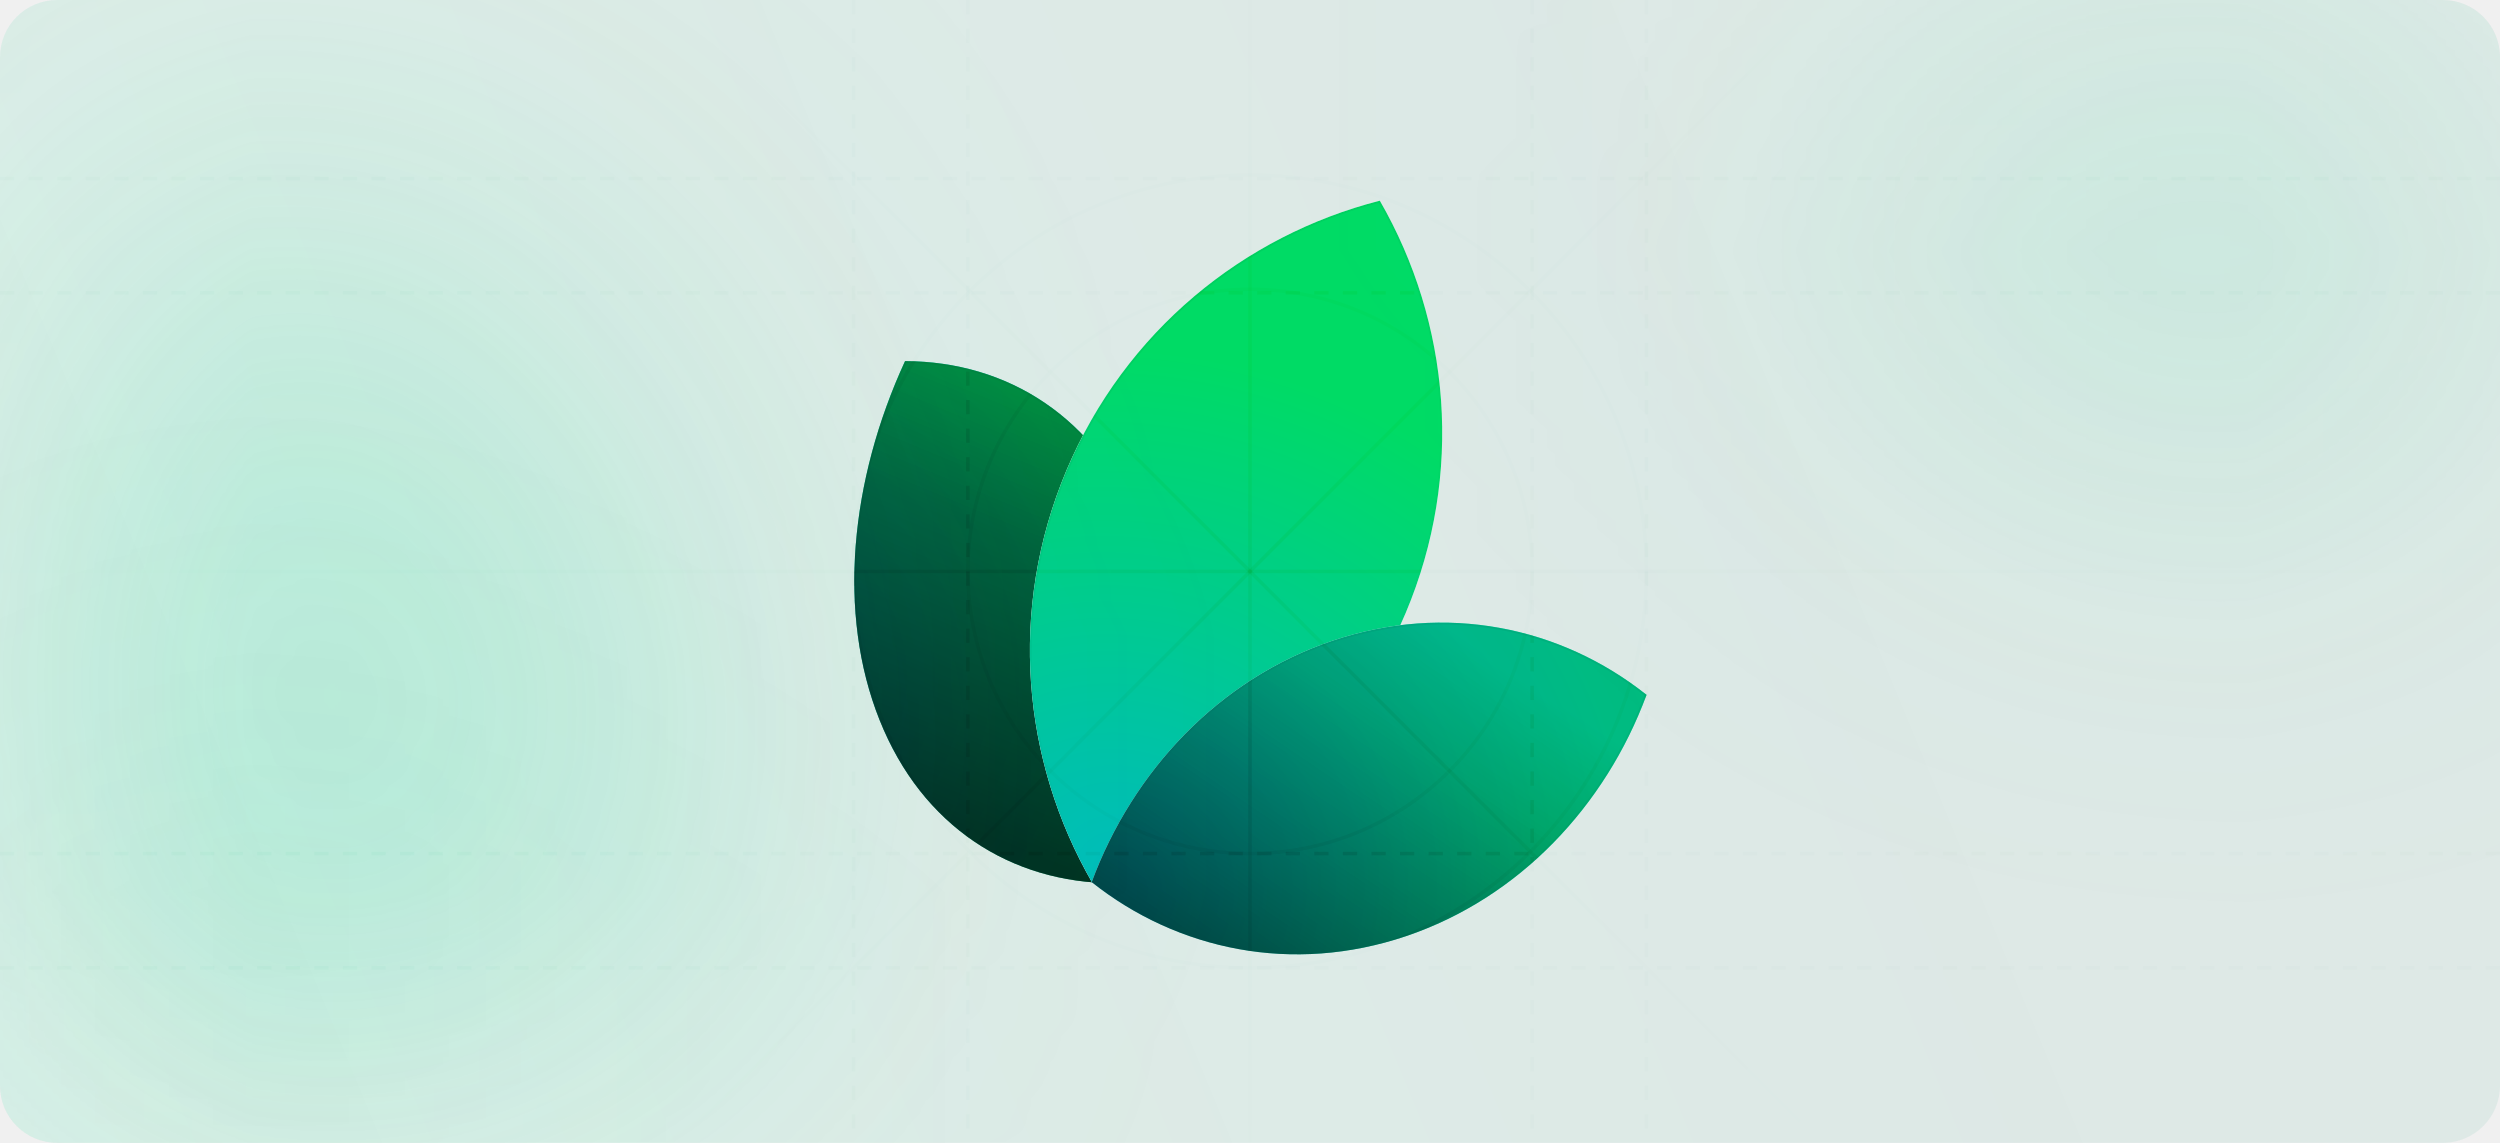
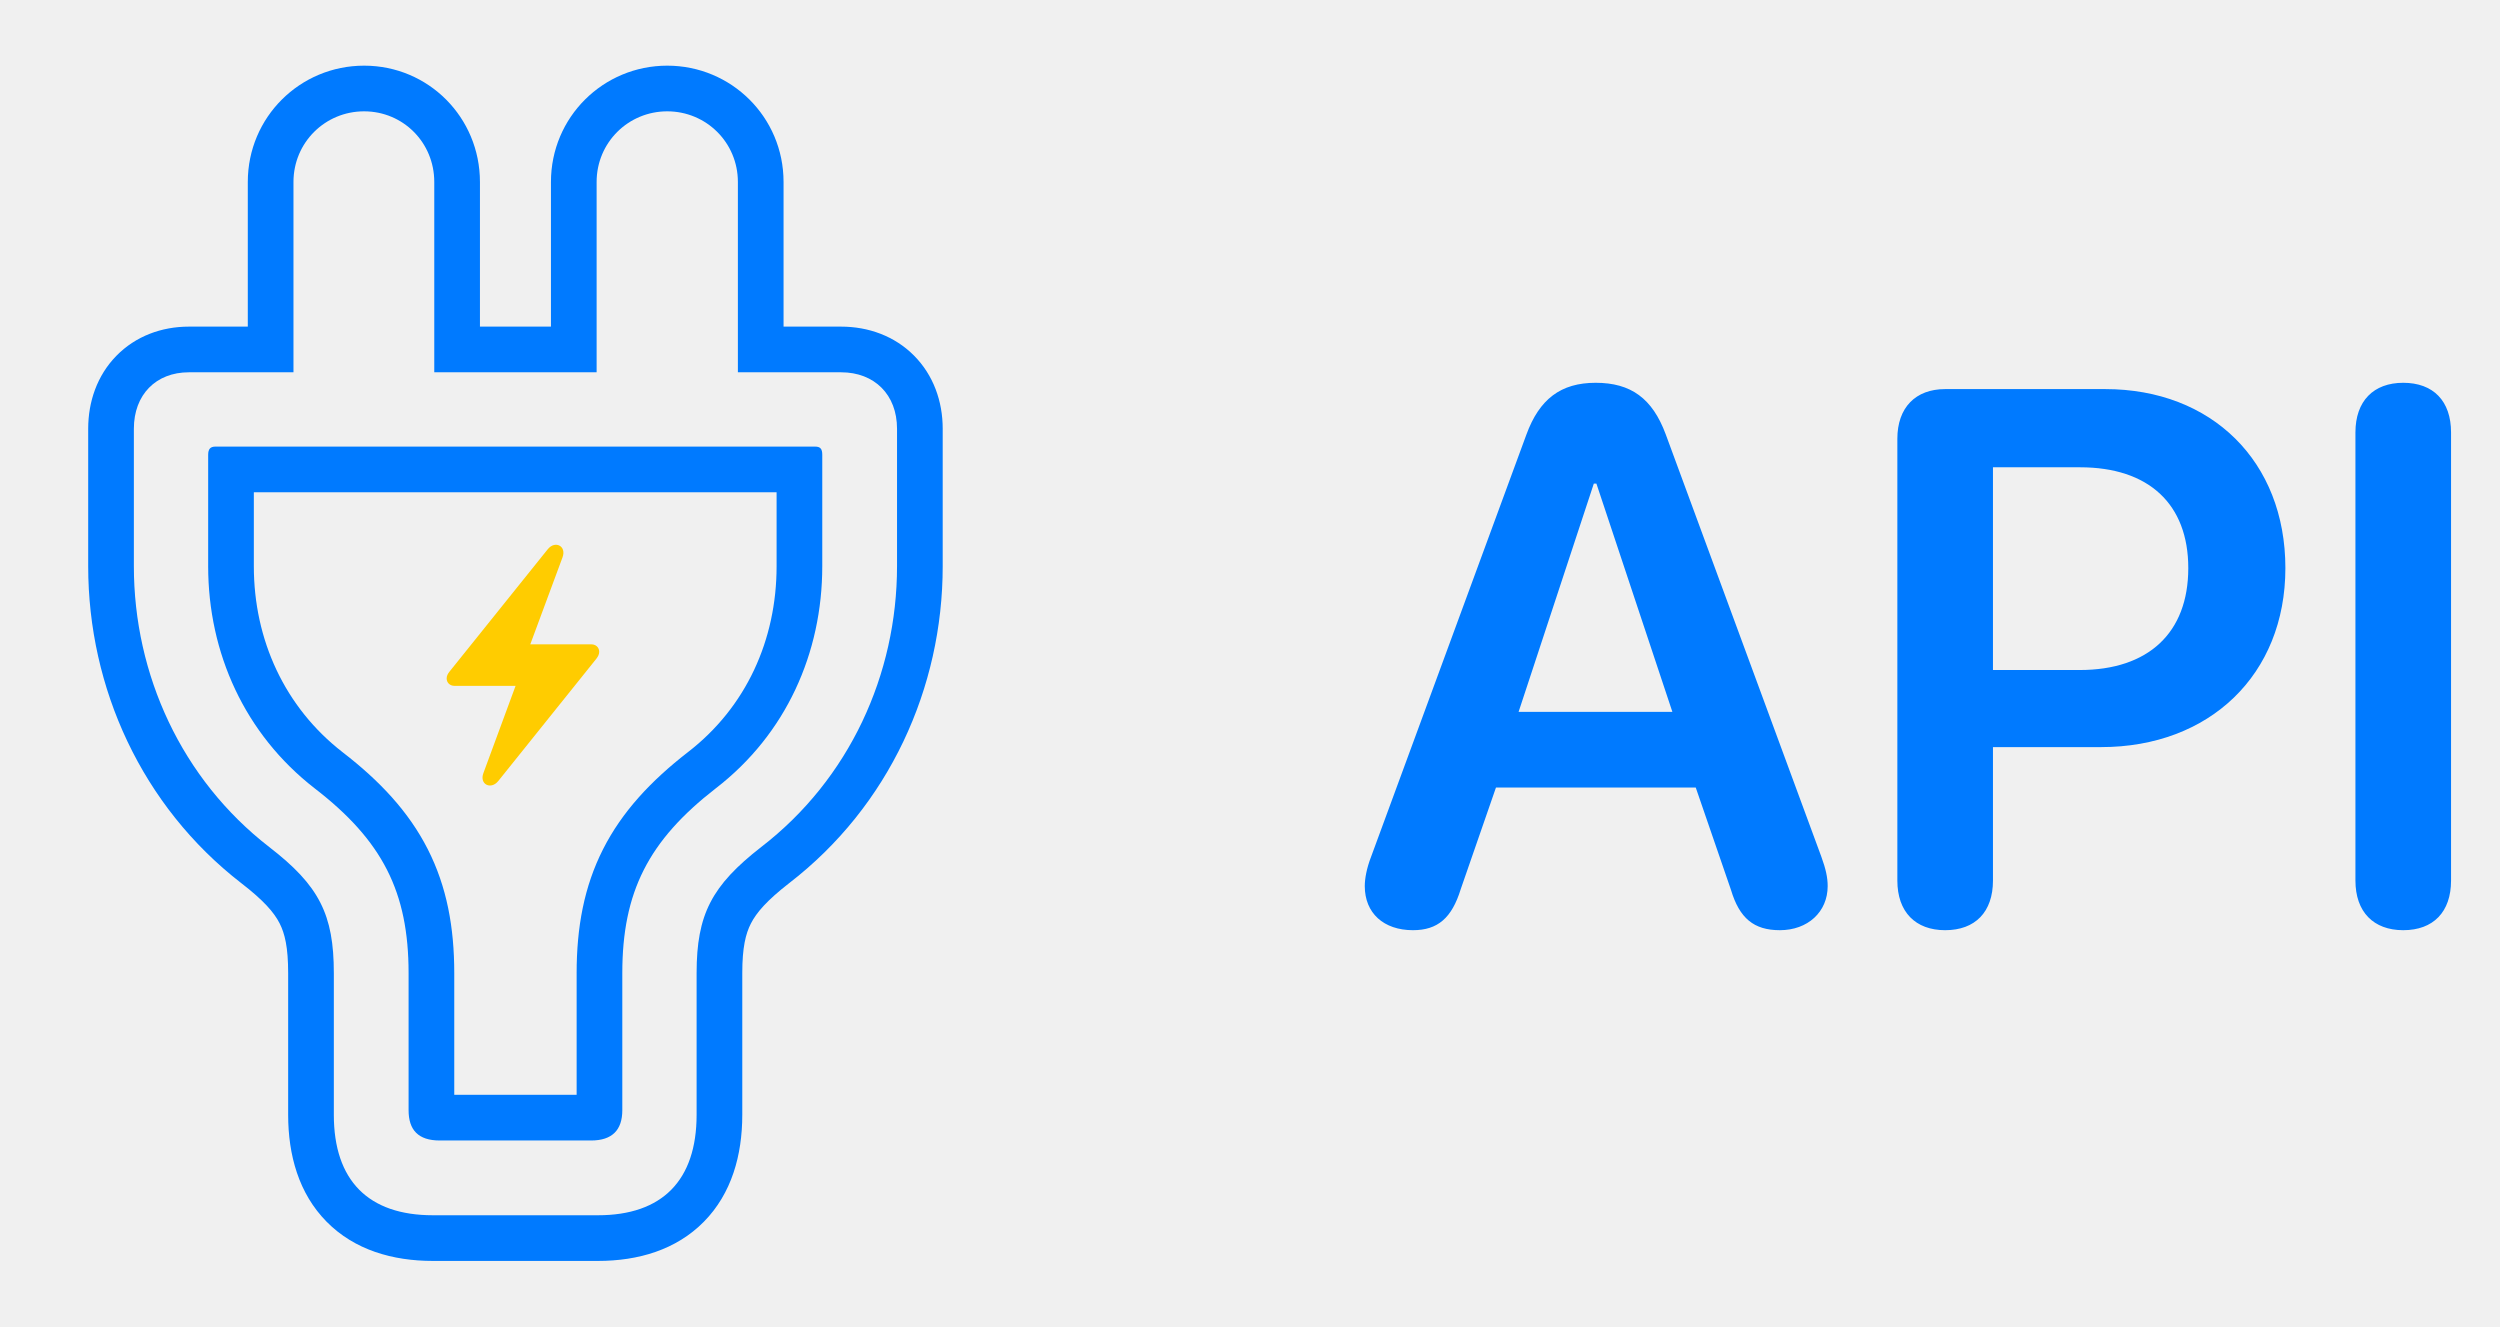
- <svg xmlns="http://www.w3.org/2000/svg" width="700" height="320" viewBox="0 0 700 320" fill="none">
-   <g clip-path="url(#clip0_2862_278)">
-     <rect width="700" height="320" rx="16" fill="url(#paint0_linear_2862_278)" />
-     <path d="M311.889 247.3C283.097 247.215 258.226 231.466 246.292 201.629C234.357 171.793 238.02 134.523 253.414 101.112C282.206 101.197 307.077 116.945 319.011 146.782C330.946 176.619 327.283 213.888 311.889 247.3Z" fill="white" />
-     <path d="M311.889 247.3C283.097 247.215 258.226 231.466 246.292 201.629C234.357 171.793 238.02 134.523 253.414 101.112C282.206 101.197 307.077 116.945 319.011 146.782C330.946 176.619 327.283 213.888 311.889 247.3Z" fill="url(#paint1_radial_2862_278)" />
-     <path d="M311.889 247.3C283.097 247.215 258.226 231.466 246.292 201.629C234.357 171.793 238.02 134.523 253.414 101.112C282.206 101.197 307.077 116.945 319.011 146.782C330.946 176.619 327.283 213.888 311.889 247.3Z" fill="black" fill-opacity="0.5" style="mix-blend-mode:hard-light" />
-     <path d="M311.889 247.3C283.097 247.215 258.226 231.466 246.292 201.629C234.357 171.793 238.02 134.523 253.414 101.112C282.206 101.197 307.077 116.945 319.011 146.782C330.946 176.619 327.283 213.888 311.889 247.3Z" fill="url(#paint2_linear_2862_278)" fill-opacity="0.5" style="mix-blend-mode:hard-light" />
-     <path d="M311.72 247.034C283.108 246.887 258.409 231.208 246.538 201.531C234.656 171.825 238.271 134.702 253.583 101.377C282.195 101.524 306.894 117.203 318.765 146.88C330.647 176.586 327.031 213.709 311.72 247.034Z" stroke="url(#paint3_linear_2862_278)" stroke-opacity="0.05" stroke-width="0.531" />
-     <path d="M305.839 247.174C343.92 237.419 377.154 210.619 393.585 171.64C410.017 132.661 405.98 90.199 386.347 56.193C348.266 65.948 315.032 92.749 298.601 131.728C282.169 170.706 286.206 213.168 305.839 247.174Z" fill="white" />
-     <path d="M305.839 247.174C343.92 237.419 377.154 210.619 393.585 171.64C410.017 132.661 405.98 90.199 386.347 56.193C348.266 65.948 315.032 92.749 298.601 131.728C282.169 170.706 286.206 213.168 305.839 247.174Z" fill="url(#paint4_radial_2862_278)" />
-     <path d="M393.341 171.537C376.971 210.369 343.89 237.091 305.969 246.867C286.462 212.959 282.476 170.663 298.845 131.831C315.215 92.998 348.295 66.276 386.217 56.5C405.724 90.408 409.71 132.704 393.341 171.537Z" stroke="url(#paint5_linear_2862_278)" stroke-opacity="0.05" stroke-width="0.531" />
-     <path d="M305.686 246.995C329.75 266.114 361.965 272.832 393.671 262.129C425.376 251.426 449.499 225.691 461.03 194.556C436.967 175.437 404.751 168.719 373.046 179.422C341.34 190.125 317.217 215.86 305.686 246.995Z" fill="white" />
-     <path d="M305.686 246.995C329.75 266.114 361.965 272.832 393.671 262.129C425.376 251.426 449.499 225.691 461.03 194.556C436.967 175.437 404.751 168.719 373.046 179.422C341.34 190.125 317.217 215.86 305.686 246.995Z" fill="url(#paint6_radial_2862_278)" />
-     <path d="M305.686 246.995C329.75 266.114 361.965 272.832 393.671 262.129C425.376 251.426 449.499 225.691 461.03 194.556C436.967 175.437 404.751 168.719 373.046 179.422C341.34 190.125 317.217 215.86 305.686 246.995Z" fill="black" fill-opacity="0.2" style="mix-blend-mode:hard-light" />
-     <path d="M305.686 246.995C329.75 266.114 361.965 272.832 393.671 262.129C425.376 251.426 449.499 225.691 461.03 194.556C436.967 175.437 404.751 168.719 373.046 179.422C341.34 190.125 317.217 215.86 305.686 246.995Z" fill="url(#paint7_linear_2862_278)" fill-opacity="0.5" style="mix-blend-mode:hard-light" />
-     <path d="M393.586 261.878C362.035 272.529 329.981 265.88 306.002 246.907C317.535 215.919 341.571 190.327 373.13 179.673C404.682 169.023 436.736 175.671 460.715 194.644C449.182 225.632 425.146 251.224 393.586 261.878Z" stroke="url(#paint8_linear_2862_278)" stroke-opacity="0.05" stroke-width="0.531" />
-     <g opacity="0.8" filter="url(#filter0_f_2862_278)">
-       <circle cx="660" cy="-60" r="160" fill="#18E299" fill-opacity="0.4" />
-     </g>
-     <g opacity="0.8" filter="url(#filter1_f_2862_278)">
-       <circle cx="20" cy="213" r="160" fill="#18E299" fill-opacity="0.33" />
-     </g>
-     <g opacity="0.8" filter="url(#filter2_f_2862_278)">
-       <circle cx="660" cy="480" r="160" fill="#18E299" fill-opacity="0.52" />
-     </g>
-     <g opacity="0.8" filter="url(#filter3_f_2862_278)">
-       <circle cx="20" cy="413" r="160" fill="#18E299" fill-opacity="0.22" />
-     </g>
-     <g style="mix-blend-mode:overlay" opacity="0.1">
-       <path d="M0 50H700" stroke="black" stroke-dasharray="4 4" />
-     </g>
-     <g style="mix-blend-mode:overlay" opacity="0.1">
-       <path d="M0 82H700" stroke="black" stroke-dasharray="4 4" />
-     </g>
-     <g style="mix-blend-mode:overlay" opacity="0.1">
-       <path d="M239 0L239 320" stroke="black" stroke-dasharray="4 4" />
-     </g>
-     <g style="mix-blend-mode:overlay" opacity="0.1">
-       <path d="M271 0L271 320" stroke="black" stroke-dasharray="4 4" />
-     </g>
-     <g style="mix-blend-mode:overlay" opacity="0.1">
-       <path d="M461 0L461 320" stroke="black" stroke-dasharray="4 4" />
-     </g>
-     <g style="mix-blend-mode:overlay" opacity="0.1">
-       <path d="M350 0L350 320" stroke="url(#paint9_linear_2862_278)" />
-     </g>
-     <g style="mix-blend-mode:overlay" opacity="0.1">
-       <path d="M429 0L429 320" stroke="black" stroke-dasharray="4 4" />
-     </g>
-     <g style="mix-blend-mode:overlay" opacity="0.1">
-       <path d="M0 271H700" stroke="black" stroke-dasharray="4 4" />
-     </g>
-     <g style="mix-blend-mode:overlay" opacity="0.1">
-       <path d="M0 239H700" stroke="black" stroke-dasharray="4 4" />
-     </g>
-     <g style="mix-blend-mode:overlay" opacity="0.1">
-       <path d="M0 160H700" stroke="url(#paint10_linear_2862_278)" />
-     </g>
-     <g style="mix-blend-mode:overlay" opacity="0.1">
-       <path d="M511 -1L189 321" stroke="url(#paint11_linear_2862_278)" />
-     </g>
-     <g style="mix-blend-mode:overlay" opacity="0.1">
-       <path d="M511 321L189 -1" stroke="url(#paint12_linear_2862_278)" />
-     </g>
-     <g style="mix-blend-mode:overlay" opacity="0.05">
-       <circle cx="350" cy="160" r="111" stroke="black" />
-     </g>
-     <g style="mix-blend-mode:overlay" opacity="0.05">
-       <circle cx="350" cy="160" r="79" stroke="black" />
-     </g>
-   </g>
-   <defs>
-     <filter id="filter0_f_2862_278" x="260" y="-460" width="800" height="800" filterUnits="userSpaceOnUse" color-interpolation-filters="sRGB">
-       <feFlood flood-opacity="0" result="BackgroundImageFix" />
-       <feBlend mode="normal" in="SourceGraphic" in2="BackgroundImageFix" result="shape" />
-       <feGaussianBlur stdDeviation="120" result="effect1_foregroundBlur_2862_278" />
-     </filter>
-     <filter id="filter1_f_2862_278" x="-380" y="-187" width="800" height="800" filterUnits="userSpaceOnUse" color-interpolation-filters="sRGB">
-       <feFlood flood-opacity="0" result="BackgroundImageFix" />
-       <feBlend mode="normal" in="SourceGraphic" in2="BackgroundImageFix" result="shape" />
-       <feGaussianBlur stdDeviation="120" result="effect1_foregroundBlur_2862_278" />
-     </filter>
-     <filter id="filter2_f_2862_278" x="260" y="80" width="800" height="800" filterUnits="userSpaceOnUse" color-interpolation-filters="sRGB">
-       <feFlood flood-opacity="0" result="BackgroundImageFix" />
-       <feBlend mode="normal" in="SourceGraphic" in2="BackgroundImageFix" result="shape" />
-       <feGaussianBlur stdDeviation="120" result="effect1_foregroundBlur_2862_278" />
-     </filter>
-     <filter id="filter3_f_2862_278" x="-380" y="13" width="800" height="800" filterUnits="userSpaceOnUse" color-interpolation-filters="sRGB">
-       <feFlood flood-opacity="0" result="BackgroundImageFix" />
-       <feBlend mode="normal" in="SourceGraphic" in2="BackgroundImageFix" result="shape" />
-       <feGaussianBlur stdDeviation="120" result="effect1_foregroundBlur_2862_278" />
-     </filter>
-     <linearGradient id="paint0_linear_2862_278" x1="1.04308e-05" y1="320" x2="710.784" y2="26.079" gradientUnits="userSpaceOnUse">
-       <stop stop-color="#18E299" stop-opacity="0.09" />
-       <stop offset="0.729" stop-color="#0D9373" stop-opacity="0.08" />
-     </linearGradient>
-     <radialGradient id="paint1_radial_2862_278" cx="0" cy="0" r="1" gradientUnits="userSpaceOnUse" gradientTransform="translate(208.697 189.703) rotate(-10.029) scale(169.097 167.466)">
-       <stop stop-color="#00B0BB" />
-       <stop offset="1" stop-color="#00DB65" />
-     </radialGradient>
-     <linearGradient id="paint2_linear_2862_278" x1="306.587" y1="93.56" x2="252.341" y2="224.228" gradientUnits="userSpaceOnUse">
-       <stop stop-color="#18E299" />
-       <stop offset="1" />
-     </linearGradient>
-     <linearGradient id="paint3_linear_2862_278" x1="311.84" y1="123.717" x2="253.579" y2="224.761" gradientUnits="userSpaceOnUse">
-       <stop />
-       <stop offset="1" stop-opacity="0" />
-     </linearGradient>
-     <radialGradient id="paint4_radial_2862_278" cx="0" cy="0" r="1" gradientUnits="userSpaceOnUse" gradientTransform="translate(313.407 243.64) rotate(-75.7542) scale(203.632 223.902)">
-       <stop stop-color="#00BBBB" />
-       <stop offset="0.713" stop-color="#00DB65" />
-     </radialGradient>
-     <linearGradient id="paint5_linear_2862_278" x1="308.586" y1="102.284" x2="383.487" y2="201.169" gradientUnits="userSpaceOnUse">
-       <stop />
-       <stop offset="1" stop-opacity="0" />
-     </linearGradient>
-     <radialGradient id="paint6_radial_2862_278" cx="0" cy="0" r="1" gradientUnits="userSpaceOnUse" gradientTransform="translate(311.447 249.925) rotate(-20.3524) scale(174.776 163.096)">
-       <stop stop-color="#00B0BB" />
-       <stop offset="1" stop-color="#00DB65" />
-     </radialGradient>
-     <linearGradient id="paint7_linear_2862_278" x1="395.843" y1="169.781" x2="332.121" y2="263.82" gradientUnits="userSpaceOnUse">
-       <stop stop-color="#00B1BC" />
-       <stop offset="1" />
-     </linearGradient>
-     <linearGradient id="paint8_linear_2862_278" x1="395.843" y1="169.781" x2="370.991" y2="271.799" gradientUnits="userSpaceOnUse">
-       <stop />
-       <stop offset="1" stop-opacity="0" />
-     </linearGradient>
-     <linearGradient id="paint9_linear_2862_278" x1="350" y1="0" x2="350" y2="320" gradientUnits="userSpaceOnUse">
-       <stop stop-opacity="0" />
-       <stop offset="0" stop-opacity="0.3" />
-       <stop offset="0.333" />
-       <stop offset="0.667" />
-       <stop offset="1" stop-opacity="0.3" />
-     </linearGradient>
-     <linearGradient id="paint10_linear_2862_278" x1="0" y1="160" x2="700" y2="160" gradientUnits="userSpaceOnUse">
-       <stop stop-opacity="0.1" />
-       <stop offset="0.5" />
-       <stop offset="1" stop-opacity="0.1" />
-     </linearGradient>
-     <linearGradient id="paint11_linear_2862_278" x1="511" y1="-1" x2="189" y2="321" gradientUnits="userSpaceOnUse">
-       <stop stop-opacity="0.1" />
-       <stop offset="0.5" />
-       <stop offset="1" stop-opacity="0.1" />
-     </linearGradient>
-     <linearGradient id="paint12_linear_2862_278" x1="511" y1="321" x2="189" y2="-1" gradientUnits="userSpaceOnUse">
-       <stop stop-opacity="0.1" />
-       <stop offset="0.5" />
-       <stop offset="1" stop-opacity="0.1" />
-     </linearGradient>
-     <clipPath id="clip0_2862_278">
-       <rect width="700" height="320" rx="16" fill="white" />
-     </clipPath>
-   </defs>
+ <svg xmlns="http://www.w3.org/2000/svg" width="718" height="381" viewBox="0 0 718 381" fill="none">
+   <mask id="path-1-outside-1_1376_7498" maskUnits="userSpaceOnUse" x="25" y="17.865" width="246" height="345" fill="black">
+     <rect fill="white" x="25" y="17.865" width="246" height="345" />
+     <path d="M171.746 349.021L124.327 349.021C105.755 349.021 95.876 339.011 95.876 320.175L95.876 279.474C95.876 262.614 91.661 254.316 77.304 243.252C52.145 223.757 38.447 193.726 38.447 162.64L38.447 123.125C38.447 113.377 44.769 106.923 54.253 106.923L84.285 106.923L84.285 52.26C84.285 40.932 93.373 31.975 104.569 31.975C115.765 31.975 124.722 40.932 124.722 52.26L124.722 106.923L171.35 106.923L171.35 52.26C171.35 40.932 180.439 31.975 191.635 31.975C202.831 31.975 211.92 40.932 211.92 52.26L211.92 106.923L241.556 106.923C251.172 106.923 257.626 113.377 257.626 123.124L257.626 162.64C257.626 193.726 243.927 223.757 218.637 243.252C204.412 254.316 200.065 262.614 200.065 279.474L200.065 320.175C200.065 339.011 190.186 349.021 171.746 349.021ZM169.77 327.551C175.829 327.551 178.727 324.522 178.727 318.858L178.727 279.474C178.727 256.16 186.235 241.408 205.597 226.392C225.75 210.849 236.156 187.535 236.156 162.64L236.156 130.632C236.156 128.92 235.629 128.262 234.048 128.262L61.893 128.262C60.444 128.262 59.785 128.92 59.785 130.632L59.785 162.64C59.785 187.535 70.323 210.849 90.344 226.392C109.838 241.408 117.346 256.16 117.346 279.474L117.346 318.858C117.346 324.522 120.112 327.551 126.303 327.551L169.77 327.551Z" />
+   </mask>
+   <path d="M77.304 243.252L69.269 253.621L69.283 253.631L69.296 253.642L77.304 243.252ZM84.285 106.923L84.285 120.041L97.402 120.041L97.402 106.923L84.285 106.923ZM124.722 106.923L111.605 106.923L111.605 120.041L124.722 120.041L124.722 106.923ZM171.35 106.923L171.35 120.041L184.468 120.041L184.468 106.923L171.35 106.923ZM211.92 106.923L198.802 106.923L198.802 120.041L211.92 120.041L211.92 106.923ZM218.637 243.252L210.629 232.862L210.606 232.88L210.584 232.897L218.637 243.252ZM205.597 226.392L197.586 216.004L197.572 216.015L197.558 216.026L205.597 226.392ZM90.344 226.392L82.3 236.753L82.319 236.769L82.339 236.784L90.344 226.392ZM171.746 335.904L124.327 335.904L124.327 362.139L171.746 362.139L171.746 335.904ZM124.327 335.904C117.315 335.904 114.051 334.047 112.475 332.45C110.87 330.822 108.993 327.413 108.993 320.175L82.758 320.175C82.758 331.773 85.821 342.787 93.798 350.874C101.805 358.99 112.767 362.139 124.327 362.139L124.327 335.904ZM108.993 320.175L108.993 279.474L82.758 279.474L82.758 320.175L108.993 320.175ZM108.993 279.474C108.993 270.005 107.827 261.373 103.651 253.213C99.525 245.152 93.143 238.898 85.311 232.861L69.296 253.642C75.821 258.67 78.726 262.097 80.297 265.166C81.817 268.137 82.758 272.083 82.758 279.474L108.993 279.474ZM85.338 232.883C63.574 216.018 51.564 189.913 51.564 162.64L25.329 162.64C25.329 197.539 40.717 231.496 69.269 253.621L85.338 232.883ZM51.564 162.64L51.564 123.125L25.329 123.125L25.329 162.64L51.564 162.64ZM51.564 123.125C51.564 121.129 52.162 120.55 52.177 120.534C52.227 120.484 52.331 120.391 52.582 120.292C52.845 120.188 53.374 120.041 54.253 120.041L54.253 93.806C46.447 93.806 38.953 96.528 33.409 102.203C27.892 107.851 25.329 115.373 25.329 123.125L51.564 123.125ZM54.253 120.041L84.285 120.041L84.285 93.806L54.253 93.806L54.253 120.041ZM97.402 106.923L97.402 52.26L71.167 52.26L71.167 106.923L97.402 106.923ZM97.402 52.26C97.402 48.232 100.562 45.093 104.569 45.093L104.569 18.858C86.184 18.858 71.167 33.632 71.167 52.26L97.402 52.26ZM104.569 45.093C108.465 45.093 111.605 48.121 111.605 52.26L137.84 52.26C137.84 33.743 123.066 18.858 104.569 18.858L104.569 45.093ZM111.605 52.26L111.605 106.923L137.84 106.923L137.84 52.26L111.605 52.26ZM124.722 120.041L171.35 120.041L171.35 93.806L124.722 93.806L124.722 120.041ZM184.468 106.923L184.468 52.26L158.233 52.26L158.233 106.923L184.468 106.923ZM184.468 52.26C184.468 48.232 187.628 45.093 191.635 45.093L191.635 18.858C173.25 18.858 158.233 33.632 158.233 52.26L184.468 52.26ZM191.635 45.093C195.642 45.093 198.802 48.232 198.802 52.26L225.037 52.26C225.037 33.632 210.02 18.858 191.635 18.858L191.635 45.093ZM198.802 52.26L198.802 106.923L225.037 106.923L225.037 52.26L198.802 52.26ZM211.92 120.041L241.556 120.041L241.556 93.806L211.92 93.806L211.92 120.041ZM241.556 120.041C243.358 120.041 243.864 120.587 243.894 120.617C243.929 120.652 244.508 121.207 244.508 123.124L270.744 123.124C270.744 115.294 268.095 107.749 262.499 102.12C256.899 96.487 249.37 93.806 241.556 93.806L241.556 120.041ZM244.508 123.124L244.508 162.64L270.744 162.64L270.744 123.124L244.508 123.124ZM244.508 162.64C244.508 189.907 232.505 216 210.629 232.862L226.646 253.641C255.35 231.515 270.744 197.544 270.744 162.64L244.508 162.64ZM210.584 232.897C202.84 238.92 196.486 245.159 192.354 253.186C188.162 261.329 186.948 269.955 186.948 279.474L213.183 279.474C213.183 272.133 214.142 268.18 215.679 265.193C217.277 262.09 220.209 258.647 226.691 253.606L210.584 232.897ZM186.948 279.474L186.948 320.175L213.183 320.175L213.183 279.474L186.948 279.474ZM186.948 320.175C186.948 327.413 185.07 330.834 183.466 332.466C181.898 334.061 178.667 335.904 171.746 335.904L171.746 362.139C183.264 362.139 194.193 358.977 202.175 350.858C210.121 342.775 213.183 331.773 213.183 320.175L186.948 320.175ZM169.77 340.669C174.822 340.669 180.948 339.398 185.744 334.656C190.566 329.888 191.844 323.788 191.844 318.858L165.609 318.858C165.609 319.592 165.439 317.839 167.297 316.001C169.129 314.19 170.777 314.434 169.77 314.434L169.77 340.669ZM191.844 318.858L191.844 279.474L165.609 279.474L165.609 318.858L191.844 318.858ZM191.844 279.474C191.844 269.268 193.477 261.916 196.602 255.751C199.753 249.533 204.937 243.503 213.636 236.757L197.558 216.026C186.895 224.296 178.644 233.151 173.2 243.891C167.73 254.685 165.609 266.367 165.609 279.474L191.844 279.474ZM213.608 236.779C237.241 218.552 249.273 191.261 249.273 162.64L223.038 162.64C223.038 183.808 214.259 203.146 197.586 216.004L213.608 236.779ZM249.273 162.64L249.273 130.632L223.038 130.632L223.038 162.64L249.273 162.64ZM249.273 130.632C249.273 129.151 249.211 124.357 245.593 120.197C241.531 115.525 236.208 115.144 234.048 115.144L234.048 141.379C233.469 141.379 229.2 141.327 225.796 137.412C224.253 135.638 223.592 133.821 223.308 132.66C223.041 131.569 223.038 130.787 223.038 130.632L249.273 130.632ZM234.048 115.144L61.893 115.144L61.893 141.379L234.048 141.379L234.048 115.144ZM61.893 115.144C59.46 115.144 54.517 115.679 50.608 119.96C46.975 123.94 46.667 128.571 46.667 130.632L72.903 130.632C72.903 130.982 72.925 134.427 69.983 137.65C66.766 141.173 62.876 141.379 61.893 141.379L61.893 115.144ZM46.667 130.632L46.667 162.64L72.903 162.64L72.903 130.632L46.667 130.632ZM46.667 162.64C46.667 191.304 58.861 218.557 82.3 236.753L98.388 216.03C81.784 203.141 72.903 183.766 72.903 162.64L46.667 162.64ZM82.339 236.784C91.099 243.531 96.305 249.56 99.464 255.769C102.595 261.925 104.228 269.267 104.228 279.474L130.464 279.474C130.464 266.367 128.343 254.676 122.847 243.873C117.378 233.124 109.083 224.268 98.348 216L82.339 236.784ZM104.228 279.474L104.228 318.858L130.464 318.858L130.464 279.474L104.228 279.474ZM104.228 318.858C104.228 323.636 105.397 329.773 110.227 334.604C115.056 339.433 121.258 340.669 126.303 340.669L126.303 314.434C125.157 314.434 126.88 314.155 128.778 316.053C130.678 317.953 130.464 319.744 130.464 318.858L104.228 318.858ZM126.303 340.669L169.77 340.669L169.77 314.434L126.303 314.434L126.303 340.669Z" fill="#007AFF" mask="url(#path-1-outside-1_1376_7498)" />
+   <path d="M128.279 194.869C128.279 194.154 128.571 193.536 129.124 192.854L157.303 157.752C159.415 155.119 162.763 156.809 161.561 160.059L152.297 185.053H169.849C171.149 185.053 172.091 185.963 172.091 187.198C172.091 187.881 171.799 188.498 171.279 189.181L143.099 224.316C140.954 226.948 137.607 225.226 138.842 222.008L148.072 196.981H130.554C129.221 196.981 128.279 196.071 128.279 194.869Z" fill="#FFCC00" />
+   <path d="M405.801 267.151C397.392 267.151 391.963 262.255 391.963 254.484C391.963 252.356 392.496 249.375 393.773 246.075L438.372 124.839C442.097 114.621 448.271 109.937 458.276 109.937C468.388 109.937 474.562 114.408 478.394 124.733L523.099 246.075C524.376 249.588 524.908 252.036 524.908 254.484C524.908 261.935 519.161 267.151 511.177 267.151C503.727 267.151 499.575 263.745 497.127 255.549L487.015 226.171H429.644L419.532 255.336C416.977 263.638 412.932 267.151 405.801 267.151ZM436.137 204.457H480.31L458.489 138.889H457.744L436.137 204.457ZM558.65 267.151C550.135 267.151 544.919 261.935 544.919 252.888V126.01C544.919 117.069 550.135 111.747 558.65 111.747H604.633C635.181 111.747 656.363 132.503 656.363 163.158C656.363 193.813 634.543 214.569 603.462 214.569H572.381V252.888C572.381 261.935 567.272 267.151 558.65 267.151ZM572.381 192.429H597.288C616.98 192.429 628.475 181.785 628.475 163.158C628.475 144.744 617.086 134.206 597.395 134.206H572.381V192.429ZM690.211 267.151C681.696 267.151 676.48 261.935 676.48 252.888V124.2C676.48 115.153 681.696 109.937 690.211 109.937C698.833 109.937 703.942 115.153 703.942 124.2V252.888C703.942 261.935 698.833 267.151 690.211 267.151Z" fill="#007AFF" />
</svg>
